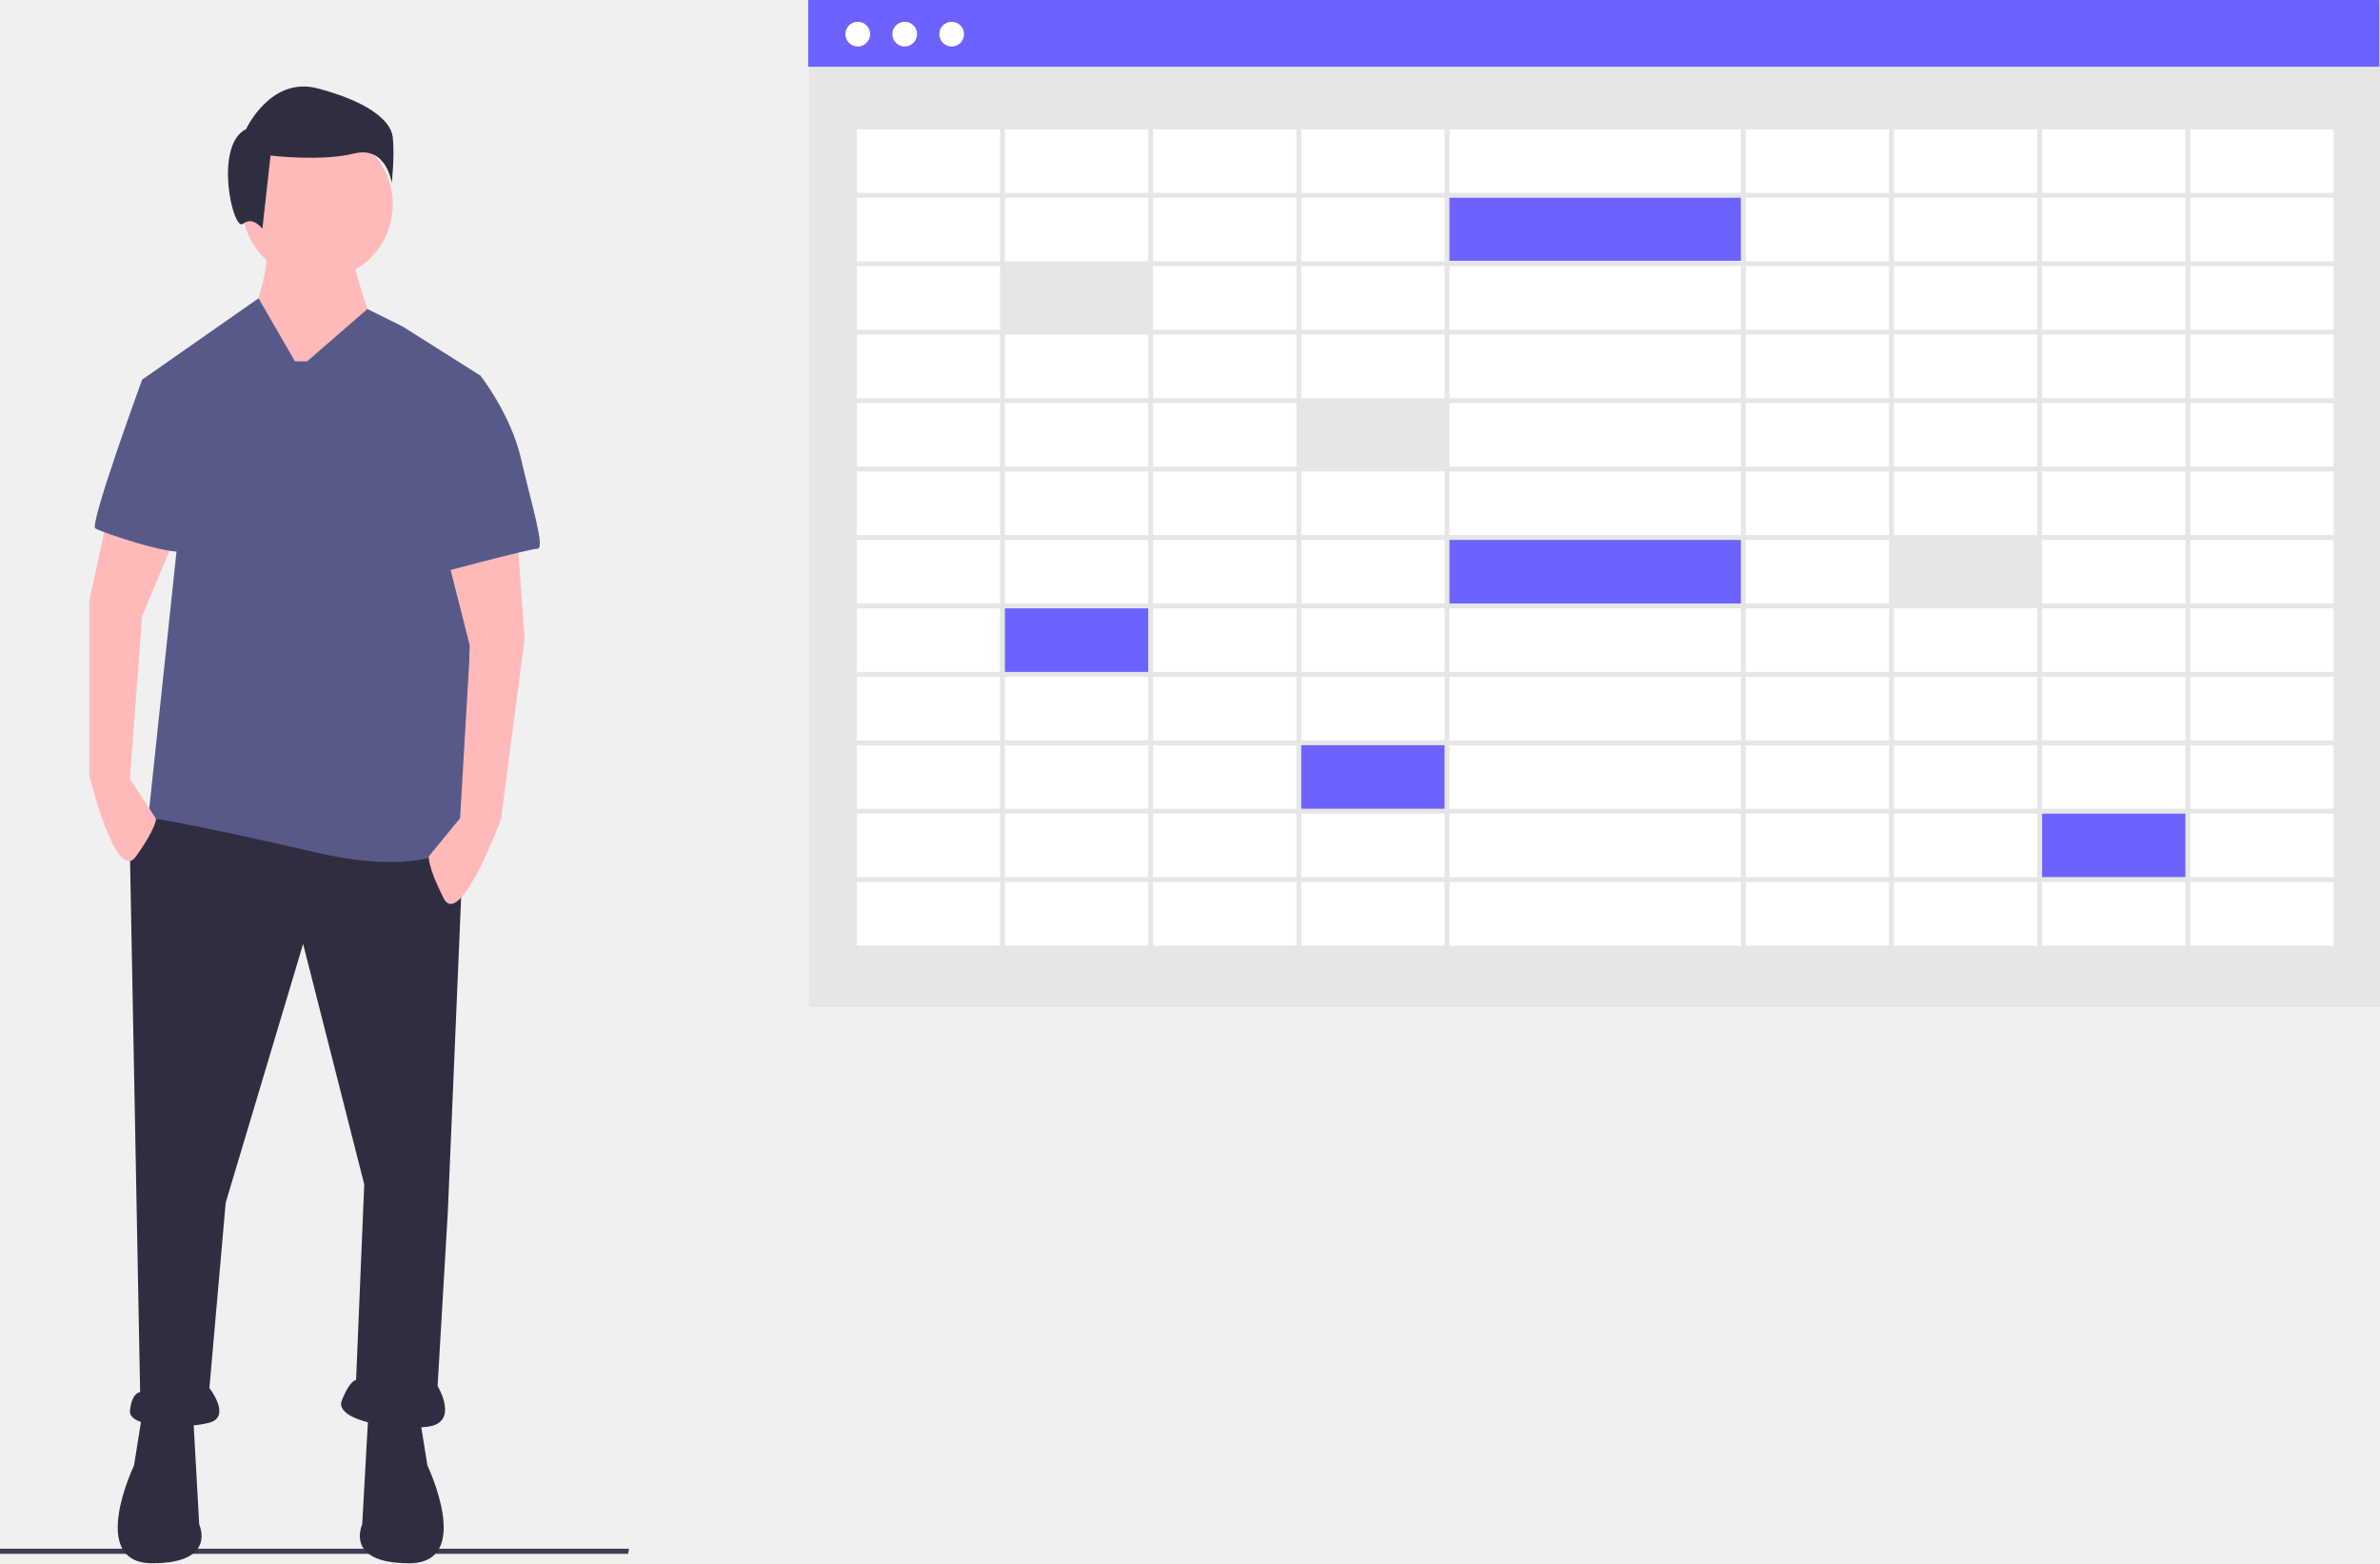
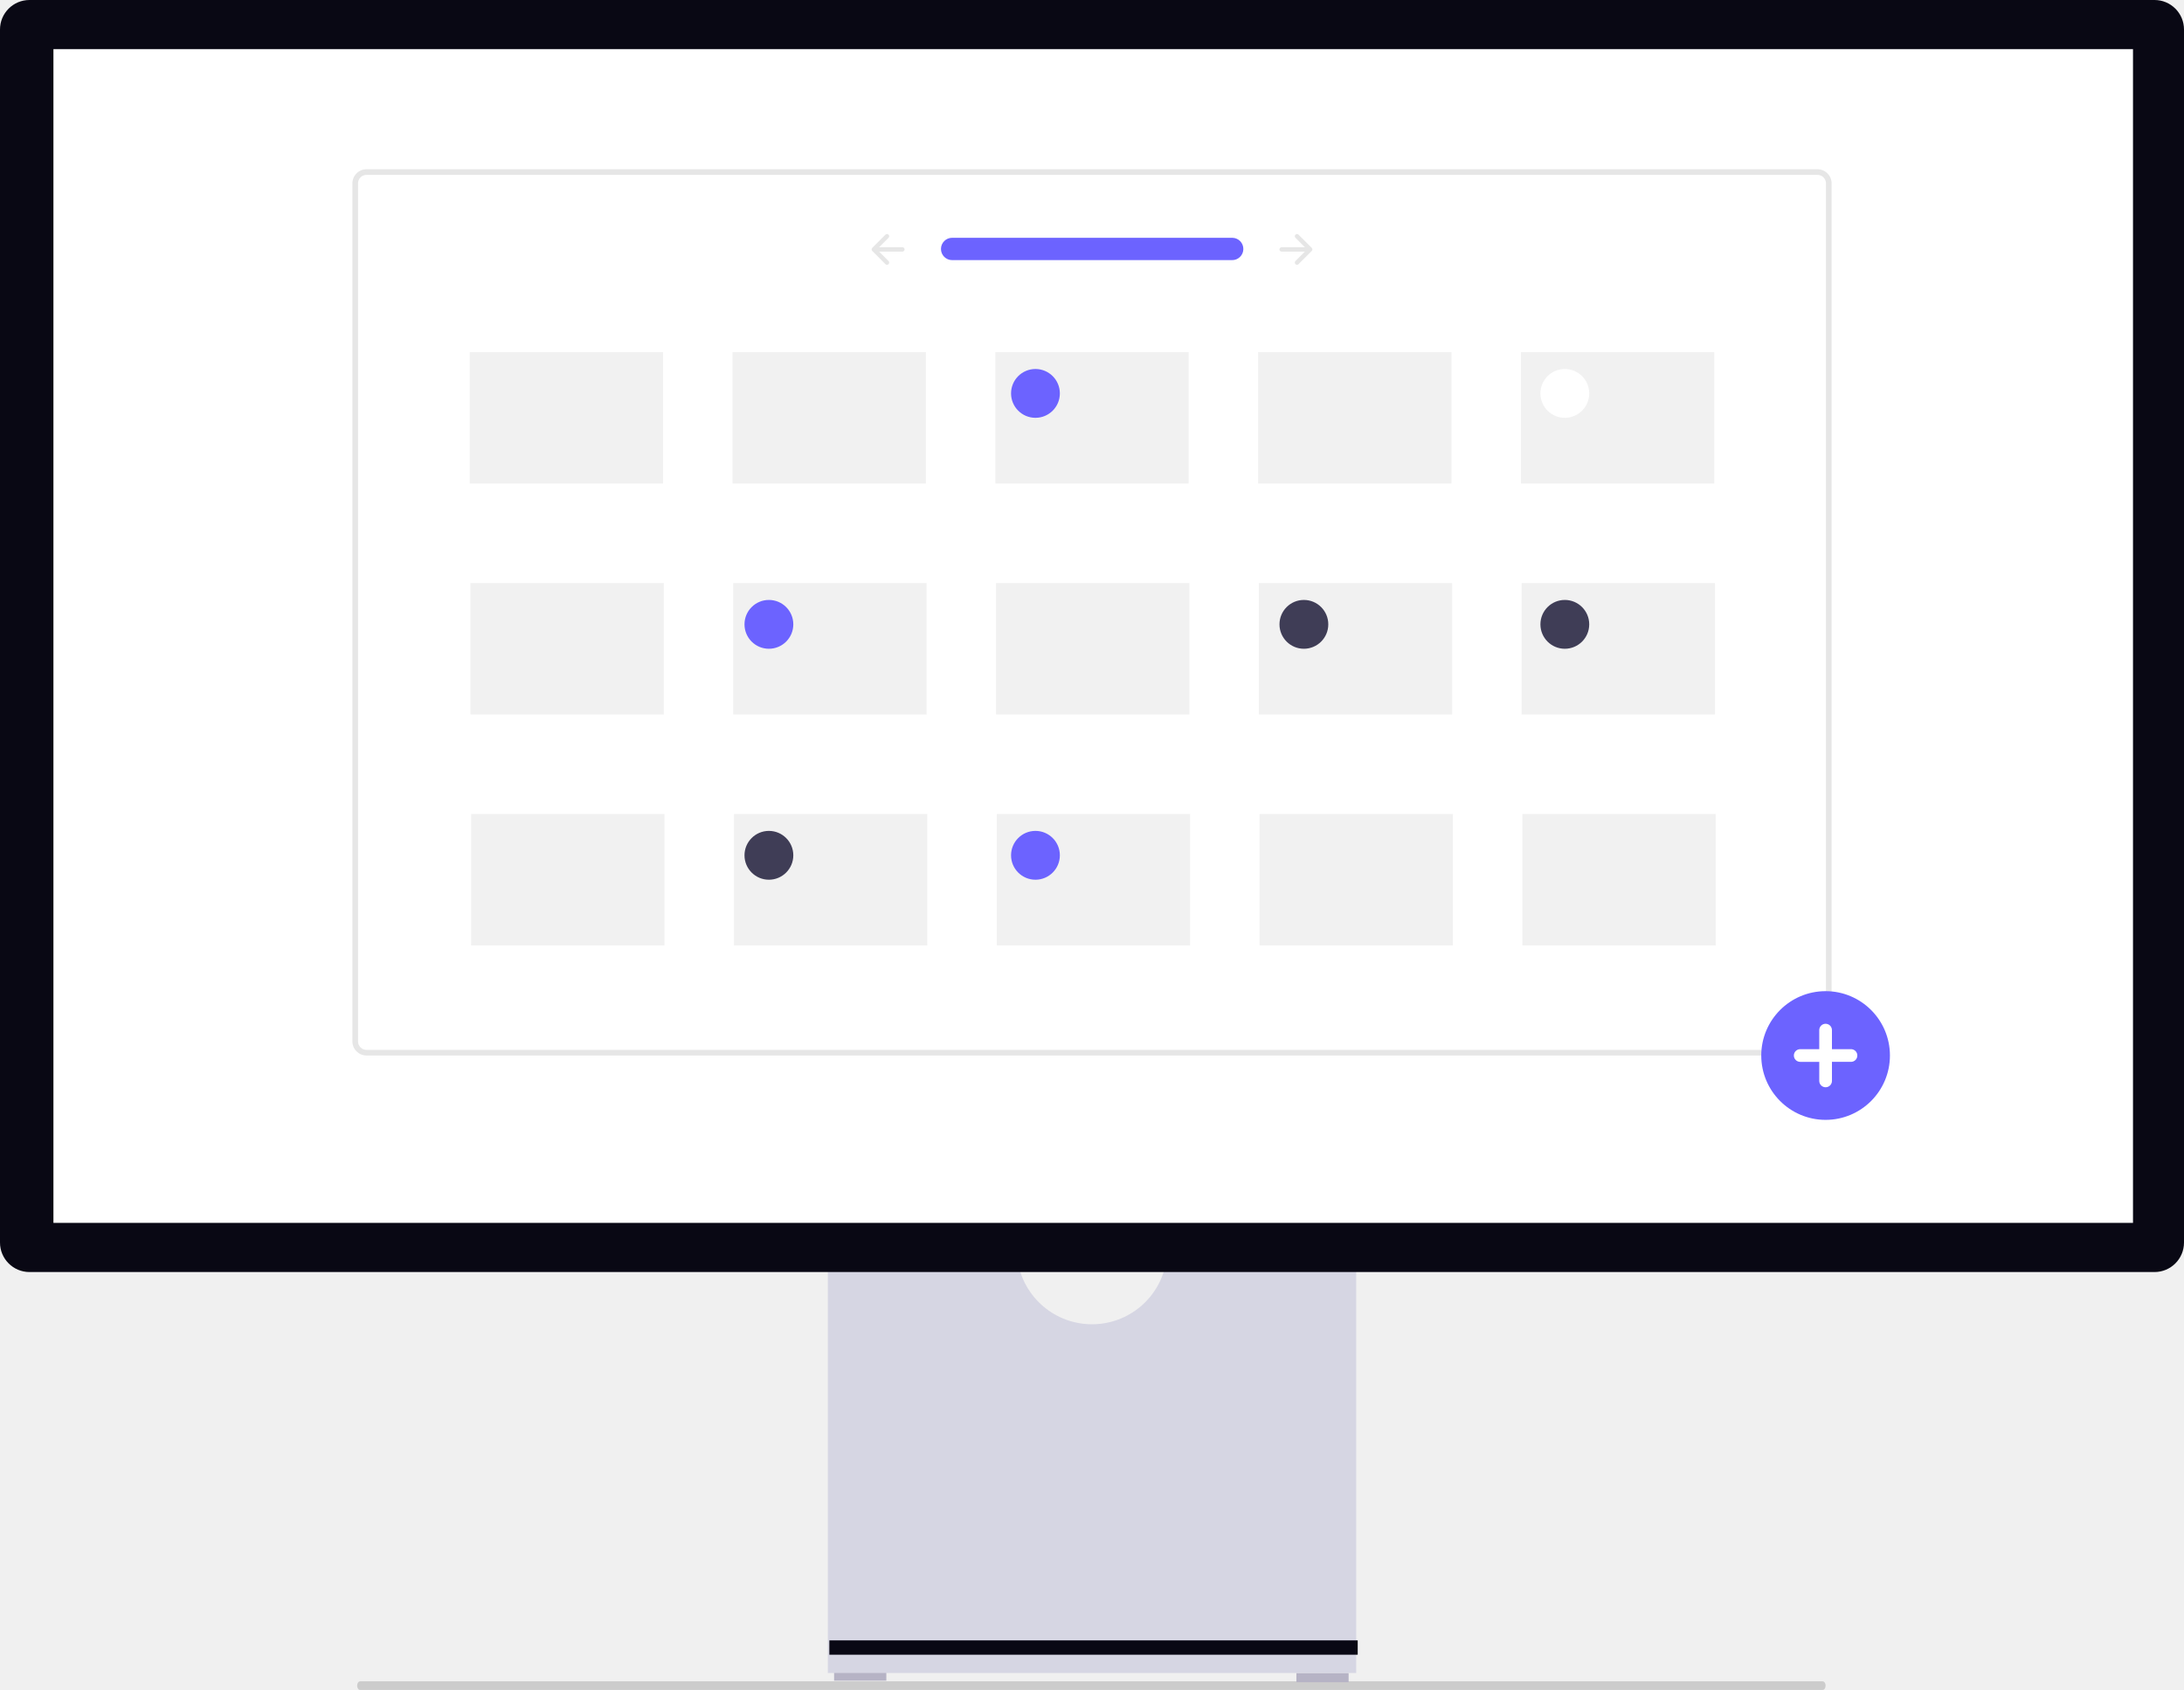
- <svg xmlns="http://www.w3.org/2000/svg" id="a120a2c5-c99d-4e41-8f76-3ae6a97ef94f" data-name="Layer 1" width="976.622" height="641.533" viewBox="0 0 976.622 641.533">
-   <rect x="331.897" y="0.365" width="644.725" height="412.91" fill="#e6e6e6" />
-   <rect x="350.333" y="52.155" width="607.853" height="336.693" fill="#fff" />
-   <rect x="331.622" width="644.725" height="27.39" fill="#6c63ff" />
-   <circle cx="351.976" cy="14.003" r="5.077" fill="#fff" />
-   <circle cx="371.246" cy="14.003" r="5.077" fill="#fff" />
-   <circle cx="390.515" cy="14.003" r="5.077" fill="#fff" />
-   <rect x="410.569" y="109.068" width="61" height="27" fill="#e6e6e6" />
-   <rect x="532.569" y="165.068" width="61" height="27" fill="#e6e6e6" />
-   <rect x="410.569" y="249.068" width="61" height="27" fill="#6c63ff" />
-   <rect x="532.569" y="305.068" width="61" height="27" fill="#6c63ff" />
-   <rect x="836.569" y="333.068" width="61" height="27" fill="#6c63ff" />
-   <rect x="775.569" y="221.068" width="61" height="27" fill="#e6e6e6" />
-   <rect x="593.569" y="221.068" width="122" height="27" fill="#6c63ff" />
-   <rect x="593.569" y="80.068" width="122" height="27" fill="#6c63ff" />
-   <path d="M461.258,180.301v339h610v-339Zm608,28.083h-58.8V182.301h58.8Zm-362.8,196.583v-26.083H826.058v26.083Zm119.6,2v26.084H706.458v-26.084Zm0-112.333v26.083H706.458v-26.083Zm-119.6-2V266.551H826.058v26.083Zm0,56.167v-26.084H826.058v26.084Zm119.6,2v26.083H706.458V350.801Zm-121.6-30.084h-58.8v-26.083h58.8Zm0,2v26.084h-58.8v-26.084Zm0,28.084v26.083h-58.8V350.801Zm0,28.083v26.083h-58.8v-26.083Zm123.6,0h58.8v26.083h-58.8Zm0-2V350.801h58.8v26.083Zm0-28.083v-26.084h58.8v26.084Zm0-28.084v-26.083h58.8v26.083Zm0-28.083V266.551h58.8v26.083Zm0-28.083v-26.084h58.8v26.084Zm-2,0H706.458v-26.084H826.058Zm-121.6,0h-58.8v-26.084h58.8Zm0,2v26.083h-58.8V266.551Zm-60.8,26.083H584.858V266.551h58.801Zm0,2v26.083H584.858v-26.083Zm0,28.083v26.084H584.858v-26.084Zm0,28.084v26.083H584.858V350.801Zm0,28.083v26.083H584.858v-26.083Zm0,28.083v26.084H584.858v-26.084Zm2,0h58.8v26.084h-58.8Zm58.8,28.084v26.083h-58.8v-26.083Zm2,0H826.058v26.083H706.458Zm121.6,0h58.8v26.083h-58.8Zm0-2v-26.084h58.8v26.084Zm60.8-26.084h58.801v26.084H888.858Zm0-2v-26.083h58.801v26.083Zm0-28.083V350.801h58.801v26.083Zm0-28.083v-26.084h58.801v26.084Zm0-28.084v-26.083h58.801v26.083Zm0-28.083V266.551h58.801v26.083Zm0-28.083v-26.084h58.801v26.084Zm0-28.084v-26.083h58.801v26.083Zm-2,0h-58.8v-26.083h58.8Zm-60.8,0H706.458v-26.083H826.058Zm-121.6,0h-58.8v-26.083h58.8Zm-60.8,0H584.858v-26.083h58.801Zm0,2v26.084H584.858v-26.084Zm-60.801,26.084h-58.8v-26.084h58.8Zm0,2v26.083h-58.8V266.551Zm0,28.083v26.083h-58.8v-26.083Zm0,28.083v26.084h-58.8v-26.084Zm0,28.084v26.083h-58.8V350.801Zm0,28.083v26.083h-58.8v-26.083Zm0,28.083v26.084h-58.8v-26.084Zm0,28.084v26.083h-58.8v-26.083Zm2,0h58.801v26.083H584.858Zm58.801,28.083v26.084H584.858v-26.084Zm2,0h58.8v26.084h-58.8Zm60.8,0H826.058v26.084H706.458Zm121.6,0h58.8v26.084h-58.8Zm60.8,0h58.801v26.084H888.858Zm0-2v-26.083h58.801v26.083Zm60.801-26.083h58.8v26.083h-58.8Zm0-2v-26.084h58.8v26.084Zm0-28.084v-26.083h58.8v26.083Zm0-28.083V350.801h58.8v26.083Zm0-28.083v-26.084h58.8v26.084Zm0-28.084v-26.083h58.8v26.083Zm0-28.083V266.551h58.8v26.083Zm0-28.083v-26.084h58.8v26.084Zm0-28.084v-26.083h58.8v26.083Zm0-28.083V182.301h58.8v26.083Zm-2,0H888.858V182.301h58.801Zm-60.801,0h-58.8V182.301h58.8Zm-60.8,0H706.458V182.301H826.058Zm-121.6,0h-58.8V182.301h58.8Zm-60.8,0H584.858V182.301h58.801Zm-60.801,0h-58.8V182.301h58.8Zm0,2v26.083h-58.8v-26.083Zm-60.8,26.083h-58.8v-26.083h58.8Zm0,2v26.084h-58.8v-26.084Zm0,28.084v26.083h-58.8V266.551Zm0,28.083v26.083h-58.8v-26.083Zm0,28.083v26.084h-58.8v-26.084Zm0,28.084v26.083h-58.8V350.801Zm0,28.083v26.083h-58.8v-26.083Zm0,28.083v26.084h-58.8v-26.084Zm0,28.084v26.083h-58.8v-26.083Zm0,28.083v26.084h-58.8v-26.084Zm2,0h58.8v26.084h-58.8Zm58.8,28.084v26.083h-58.8v-26.083Zm2,0h58.801v26.083H584.858Zm60.801,0h58.8v26.083h-58.8Zm60.8,0H826.058v26.083H706.458Zm121.6,0h58.8v26.083h-58.8Zm60.8,0h58.801v26.083H888.858Zm60.801,0h58.8v26.083h-58.8Zm0-2v-26.084h58.8v26.084Zm60.8-26.084h58.8v26.084h-58.8Zm0-2v-26.083h58.8v26.083Zm0-28.083v-26.084h58.8v26.084Zm0-28.084v-26.083h58.8v26.083Zm0-28.083V350.801h58.8v26.083Zm0-28.083v-26.084h58.8v26.084Zm0-28.084v-26.083h58.8v26.083Zm0-28.083V266.551h58.8v26.083Zm0-28.083v-26.084h58.8v26.084Zm0-28.084v-26.083h58.8v26.083Zm-488.4-54.166v26.083h-58.8V182.301Zm-58.8,308.917h58.8v26.083h-58.8Zm547.2,26.083v-26.083h58.8v26.083Z" transform="translate(-111.689 -129.2336)" fill="#e6e6e6" />
-   <polygon points="257.738 637.661 0 637.661 0 635.555 258.12 635.555 257.738 637.661" fill="#3f3d56" />
-   <path d="M302.119,468.961,295.431,626.97l-4.18,71.062s9.196,15.048-4.18,16.72-38.457-2.508-35.113-10.868,5.852-8.36,5.852-8.36l3.344-80.258-25.081-98.651L204.304,622.79l-6.688,76.078s9.196,11.704,0,14.212-33.441,2.508-32.605-5.016,4.18-7.524,4.18-7.524l-4.18-220.711,12.54-19.229Z" transform="translate(-111.689 -129.2336)" fill="#2f2e41" />
-   <path d="M283.727,709.737l3.344,20.901s19.229,40.129-7.524,40.129-19.229-15.884-19.229-15.884l2.508-45.145Z" transform="translate(-111.689 -129.2336)" fill="#2f2e41" />
-   <path d="M170.027,709.737l-3.344,20.901s-19.229,40.129,7.524,40.129,19.229-15.884,19.229-15.884L190.928,709.737Z" transform="translate(-111.689 -129.2336)" fill="#2f2e41" />
-   <path d="M255.302,232.366s8.36,30.097,10.032,30.097-15.884,23.409-15.884,23.409L223.533,300.084l-9.196-38.457s8.36-20.901,6.688-31.769Z" transform="translate(-111.689 -129.2336)" fill="#ffb9b9" />
-   <circle cx="130.237" cy="83.904" r="30.933" fill="#ffb9b9" />
-   <path d="M237.745,277.511l24.715-21.464,14.578,7.251,31.769,20.065s-8.36,180.582-4.18,187.27c0,0-9.196,20.901-63.538,8.36S172.535,464.781,172.535,464.781l11.704-110.355-14.212-69.39,47.74-33.383,14.962,25.859Z" transform="translate(-111.689 -129.2336)" fill="#575a89" />
-   <path d="M155.815,341.049l-7.524,35.113v71.062s10.868,45.145,19.229,33.441,8.188-15.411,8.188-15.411l-10.696-16.358,5.016-66.882,13.328-31.905Z" transform="translate(-111.689 -129.2336)" fill="#ffb9b9" />
-   <path d="M295.721,359.721l8.88,34.96-4.116,70.32-12.829,15.657s-.675,3.839,6.024,17.113,23.612-32.348,23.612-32.348l9.658-74.026L324.262,353.846Z" transform="translate(-111.689 -129.2336)" fill="#ffb9b9" />
-   <path d="M212.665,182.204s10.032-21.737,29.261-16.721,30.097,12.54,30.933,20.065-.418,18.811-.418,18.811-2.09-15.466-15.466-12.122-34.277.836-34.277.836l-3.344,30.097s-3.762-5.434-7.942-2.09S199.288,188.893,212.665,182.204Z" transform="translate(-111.689 -129.2336)" fill="#2f2e41" />
-   <path d="M189.256,283.364l-19.229,1.672s-21.737,59.358-19.229,61.03,32.605,11.704,36.785,9.196S189.256,283.364,189.256,283.364Z" transform="translate(-111.689 -129.2336)" fill="#575a89" />
-   <path d="M302.119,285.036l6.688-1.672s12.54,15.884,16.72,34.277,10.032,36.785,6.688,36.785-43.794,10.876-43.794,10.876Z" transform="translate(-111.689 -129.2336)" fill="#575a89" />
+ <svg xmlns="http://www.w3.org/2000/svg" width="799.031" height="618.111" viewBox="0 0 799.031 618.111" role="img" artist="Katerina Limpitsouni" source="https://undraw.co/">
+   <g transform="translate(-560.484 -230.944)">
+     <path d="M15.18,488.763c0,.872.478,1.573,1.073,1.573h535.1c.6,0,1.073-.7,1.073-1.573s-.478-1.573-1.073-1.573H16.253C15.658,487.191,15.18,487.891,15.18,488.763Z" transform="translate(675.965 358.719)" fill="#ccc" />
+     <rect width="19.105" height="3.371" transform="translate(865.646 842.297)" fill="#b6b3c5" />
+     <rect width="19.105" height="3.371" transform="translate(1034.779 842.859)" fill="#b6b3c5" />
+     <path d="M352.955,370.945a27.529,27.529,0,0,1-54.321,0H229.146V521.536h193.3V370.945Z" transform="translate(634.205 321.322)" fill="#d6d6e3" />
+     <rect width="193.296" height="5.242" transform="translate(863.914 830.926)" fill="#090814" />
+     <path d="M788.255,487.17H10.776A10.788,10.788,0,0,1,0,476.394V32.688A10.788,10.788,0,0,1,10.776,21.911H788.255a10.789,10.789,0,0,1,10.776,10.776V476.394a10.789,10.789,0,0,1-10.776,10.776Z" transform="translate(560.484 209.033)" fill="#090814" />
+     <rect width="760.822" height="429.297" transform="translate(580.031 248.922)" fill="#fff" />
+     <path d="M865.583,383.446H334.712a5.156,5.156,0,0,1-5.151-5.151V64.442a5.156,5.156,0,0,1,5.151-5.151H865.583a5.156,5.156,0,0,1,5.151,5.151V378.295A5.156,5.156,0,0,1,865.583,383.446ZM334.712,61.352a3.094,3.094,0,0,0-3.09,3.09V378.295a3.094,3.094,0,0,0,3.09,3.09H865.583a3.094,3.094,0,0,0,3.09-3.09V64.442a3.094,3.094,0,0,0-3.09-3.09Z" transform="translate(359.853 233.559)" fill="#e6e6e6" />
+     <path d="M634.541,94.317a4.084,4.084,0,1,0,0,8.168H736.928a4.084,4.084,0,0,0,.146-8.167H634.541Z" transform="translate(274.287 223.6)" fill="#6c63ff" />
+     <path d="M809.353,92.635a.8.8,0,0,0,0,1.136h0l3.45,3.45H804.3a.8.8,0,0,0,0,1.607H812.8l-3.45,3.45a.8.8,0,0,0,1.136,1.136h0l4.821-4.821a.8.8,0,0,0,0-1.136l-4.821-4.821a.8.8,0,0,0-1.136,0Z" transform="translate(225.081 224.145)" fill="#e6e6e6" />
+     <path d="M601.2,92.635a.8.8,0,0,1,0,1.136h0l-3.45,3.45h8.506a.8.8,0,0,1,0,1.607h-8.508l3.45,3.45a.8.8,0,0,1-1.136,1.136h0l-4.821-4.821a.8.8,0,0,1,0-1.136l4.821-4.821a.8.8,0,0,1,1.136,0Z" transform="translate(284.369 224.145)" fill="#e6e6e6" />
+     <path d="M319.779,517.706a23.537,23.537,0,1,1,23.537-23.537,23.537,23.537,0,0,1-23.537,23.537Z" transform="translate(908.612 122.836)" fill="#6c63ff" />
+     <path d="M333.806,496.587H326.84v-6.965a2.322,2.322,0,1,0-4.644,0v6.965h-6.965a2.322,2.322,0,1,0,0,4.644H322.2V508.2a2.322,2.322,0,0,0,4.644,0V501.23h6.965a2.322,2.322,0,0,0,0-4.644Z" transform="translate(903.872 118.096)" fill="#fff" />
+     <rect width="70.737" height="48.074" transform="translate(732.337 359.725)" fill="#f1f1f1" />
+     <rect width="70.737" height="48.074" transform="translate(828.484 359.725)" fill="#f1f1f1" />
+     <rect width="70.737" height="48.074" transform="translate(924.633 359.725)" fill="#f1f1f1" />
+     <rect width="70.737" height="48.074" transform="translate(1020.779 359.725)" fill="#f1f1f1" />
+     <rect width="70.737" height="48.074" transform="translate(1116.926 359.725)" fill="#f1f1f1" />
+     <rect width="70.737" height="48.074" transform="translate(732.596 444.197)" fill="#f1f1f1" />
+     <rect width="70.737" height="48.074" transform="translate(828.743 444.197)" fill="#f1f1f1" />
+     <rect width="70.737" height="48.074" transform="translate(924.891 444.197)" fill="#f1f1f1" />
+     <rect width="70.737" height="48.074" transform="translate(1021.038 444.197)" fill="#f1f1f1" />
+     <rect width="70.737" height="48.074" transform="translate(1117.186 444.197)" fill="#f1f1f1" />
+     <rect width="70.737" height="48.074" transform="translate(732.855 528.668)" fill="#f1f1f1" />
+     <rect width="70.737" height="48.074" transform="translate(829.003 528.668)" fill="#f1f1f1" />
+     <rect width="70.737" height="48.074" transform="translate(925.151 528.668)" fill="#f1f1f1" />
+     <rect width="70.737" height="48.074" transform="translate(1021.298 528.668)" fill="#f1f1f1" />
+     <rect width="70.737" height="48.074" transform="translate(1117.445 528.668)" fill="#f1f1f1" />
+     <ellipse cx="8.928" cy="8.928" rx="8.928" ry="8.928" transform="translate(930.385 365.906)" fill="#6c63ff" />
+     <ellipse cx="8.928" cy="8.928" rx="8.928" ry="8.928" transform="translate(832.863 450.377)" fill="#6c63ff" />
+     <ellipse cx="8.928" cy="8.928" rx="8.928" ry="8.928" transform="translate(930.385 534.85)" fill="#6c63ff" />
+     <ellipse cx="8.928" cy="8.928" rx="8.928" ry="8.928" transform="translate(1028.593 450.377)" fill="#3f3d56" />
+     <ellipse cx="8.928" cy="8.928" rx="8.928" ry="8.928" transform="translate(1124.055 450.377)" fill="#3f3d56" />
+     <ellipse cx="8.928" cy="8.928" rx="8.928" ry="8.928" transform="translate(832.863 534.85)" fill="#3f3d56" />
+     <ellipse cx="8.928" cy="8.928" rx="8.928" ry="8.928" transform="translate(1124.055 365.906)" fill="#fff" />
+   </g>
</svg>
